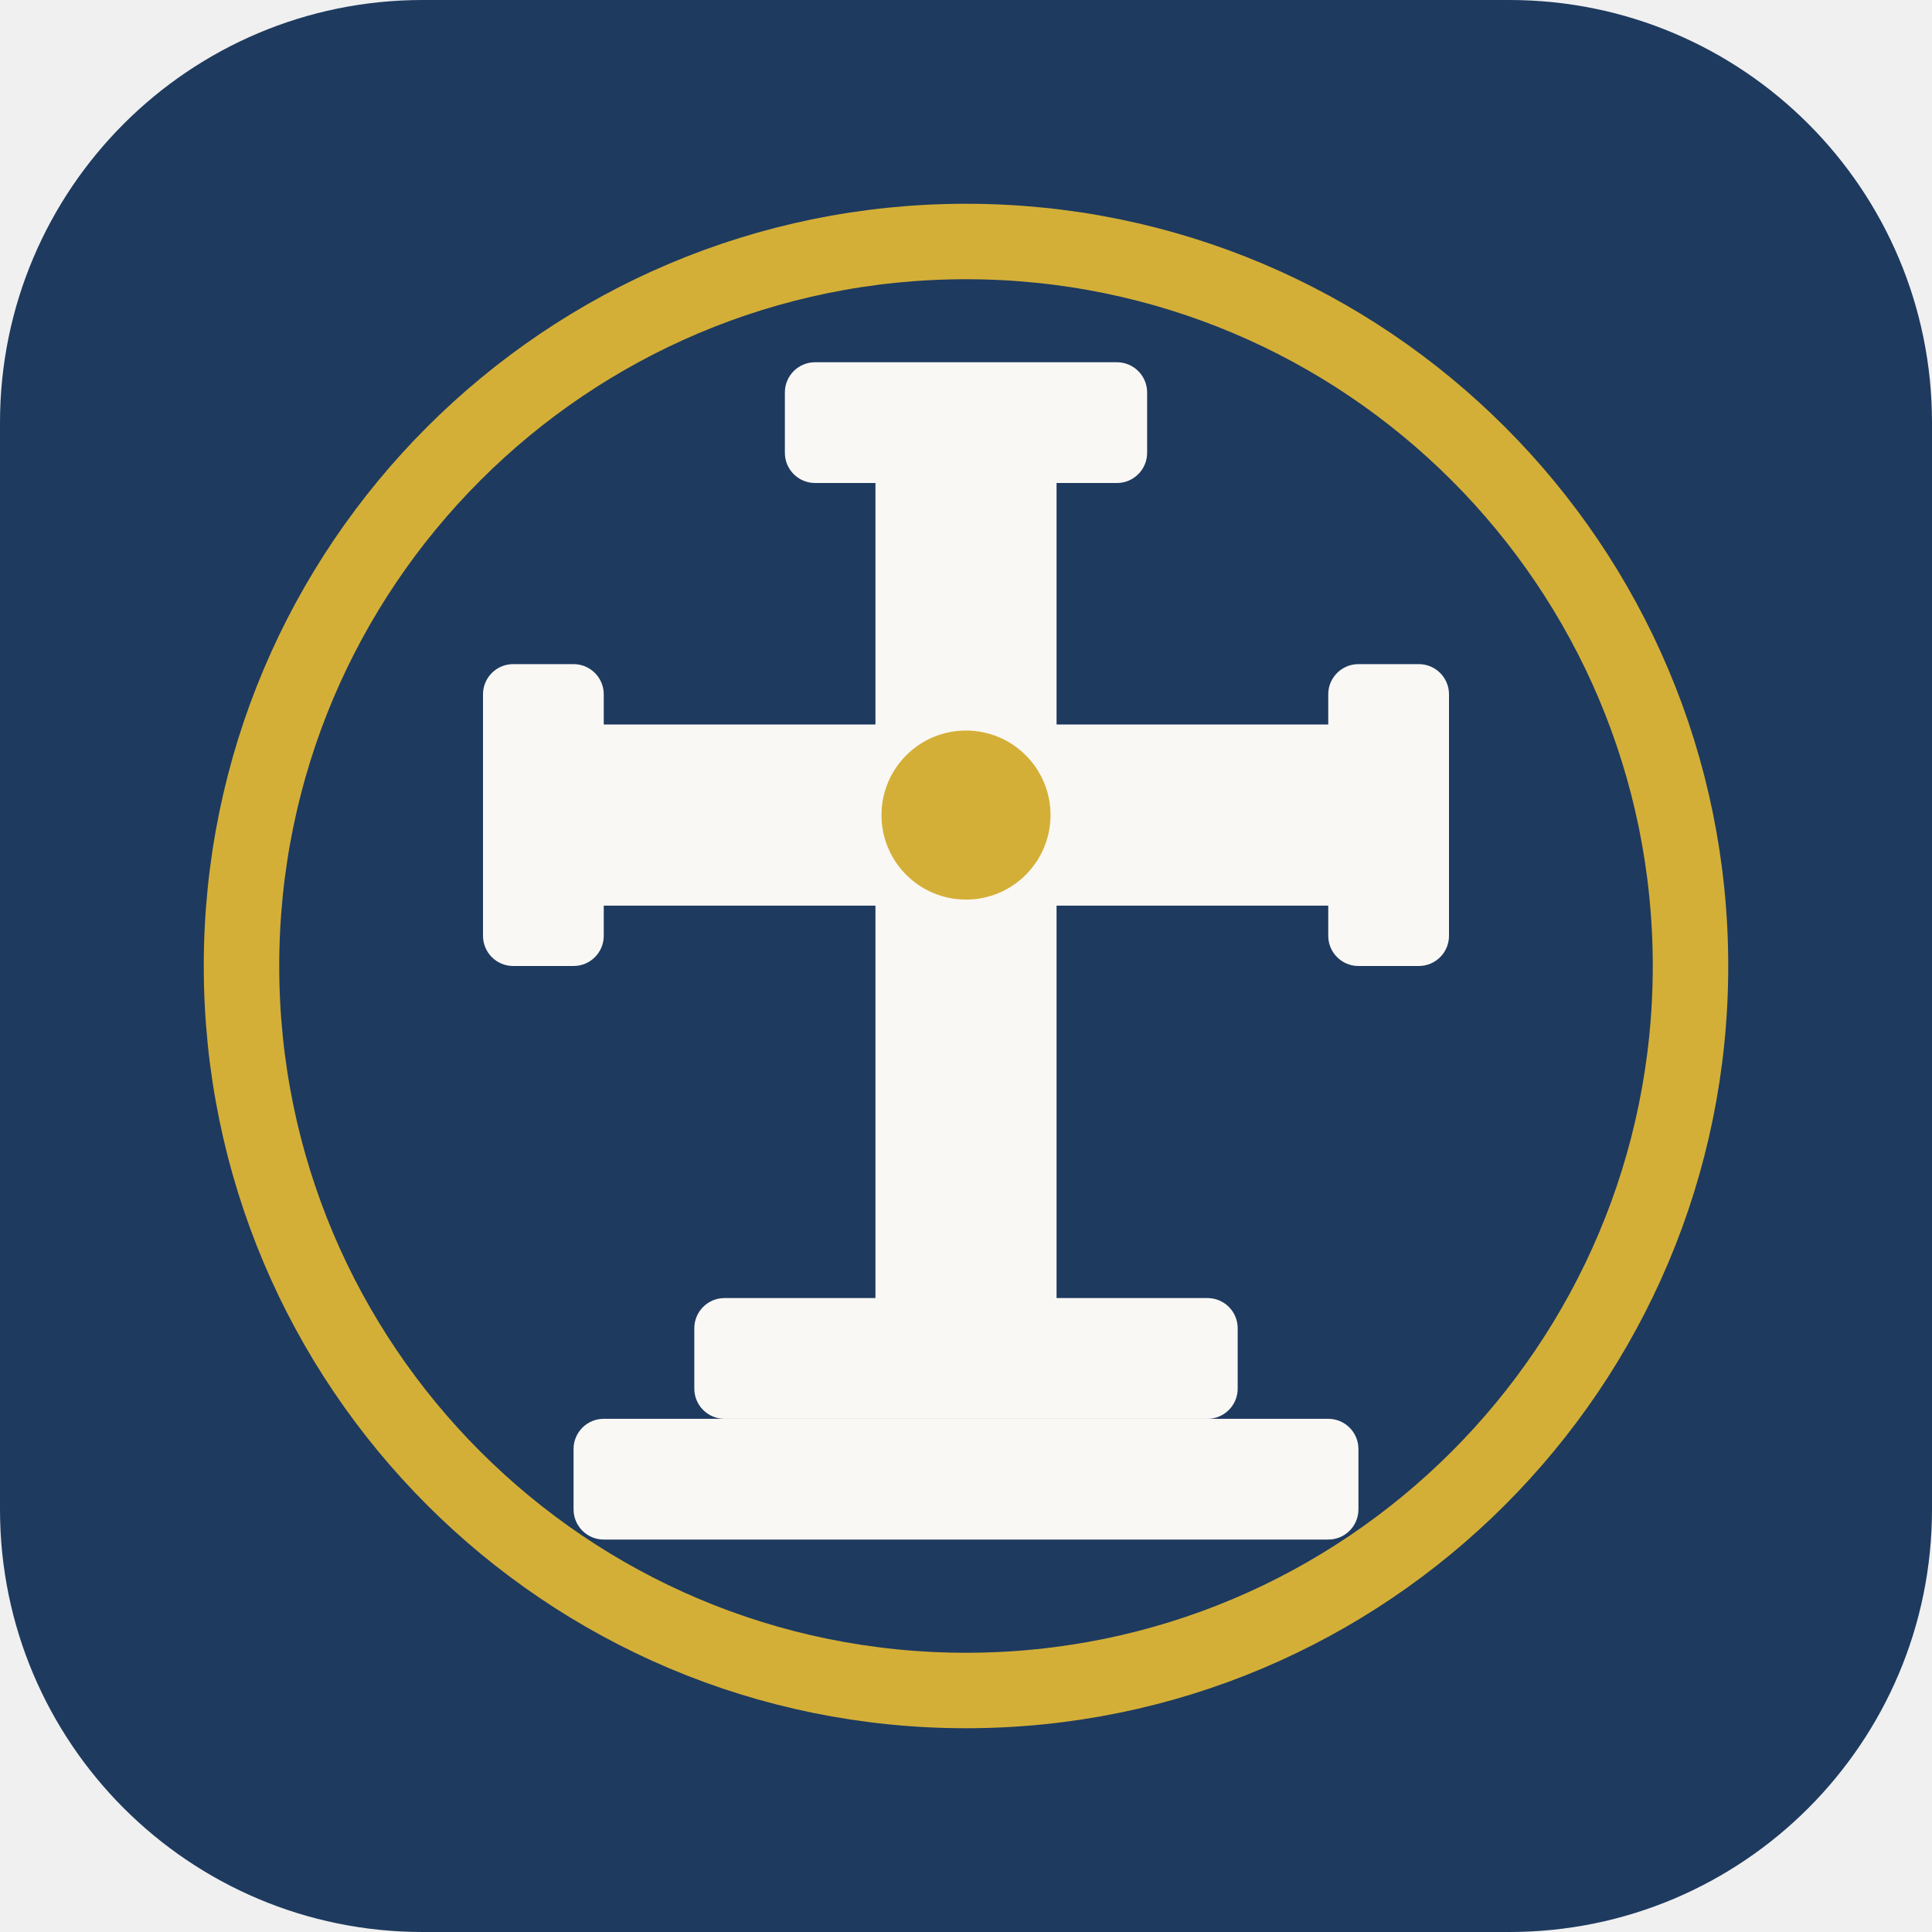
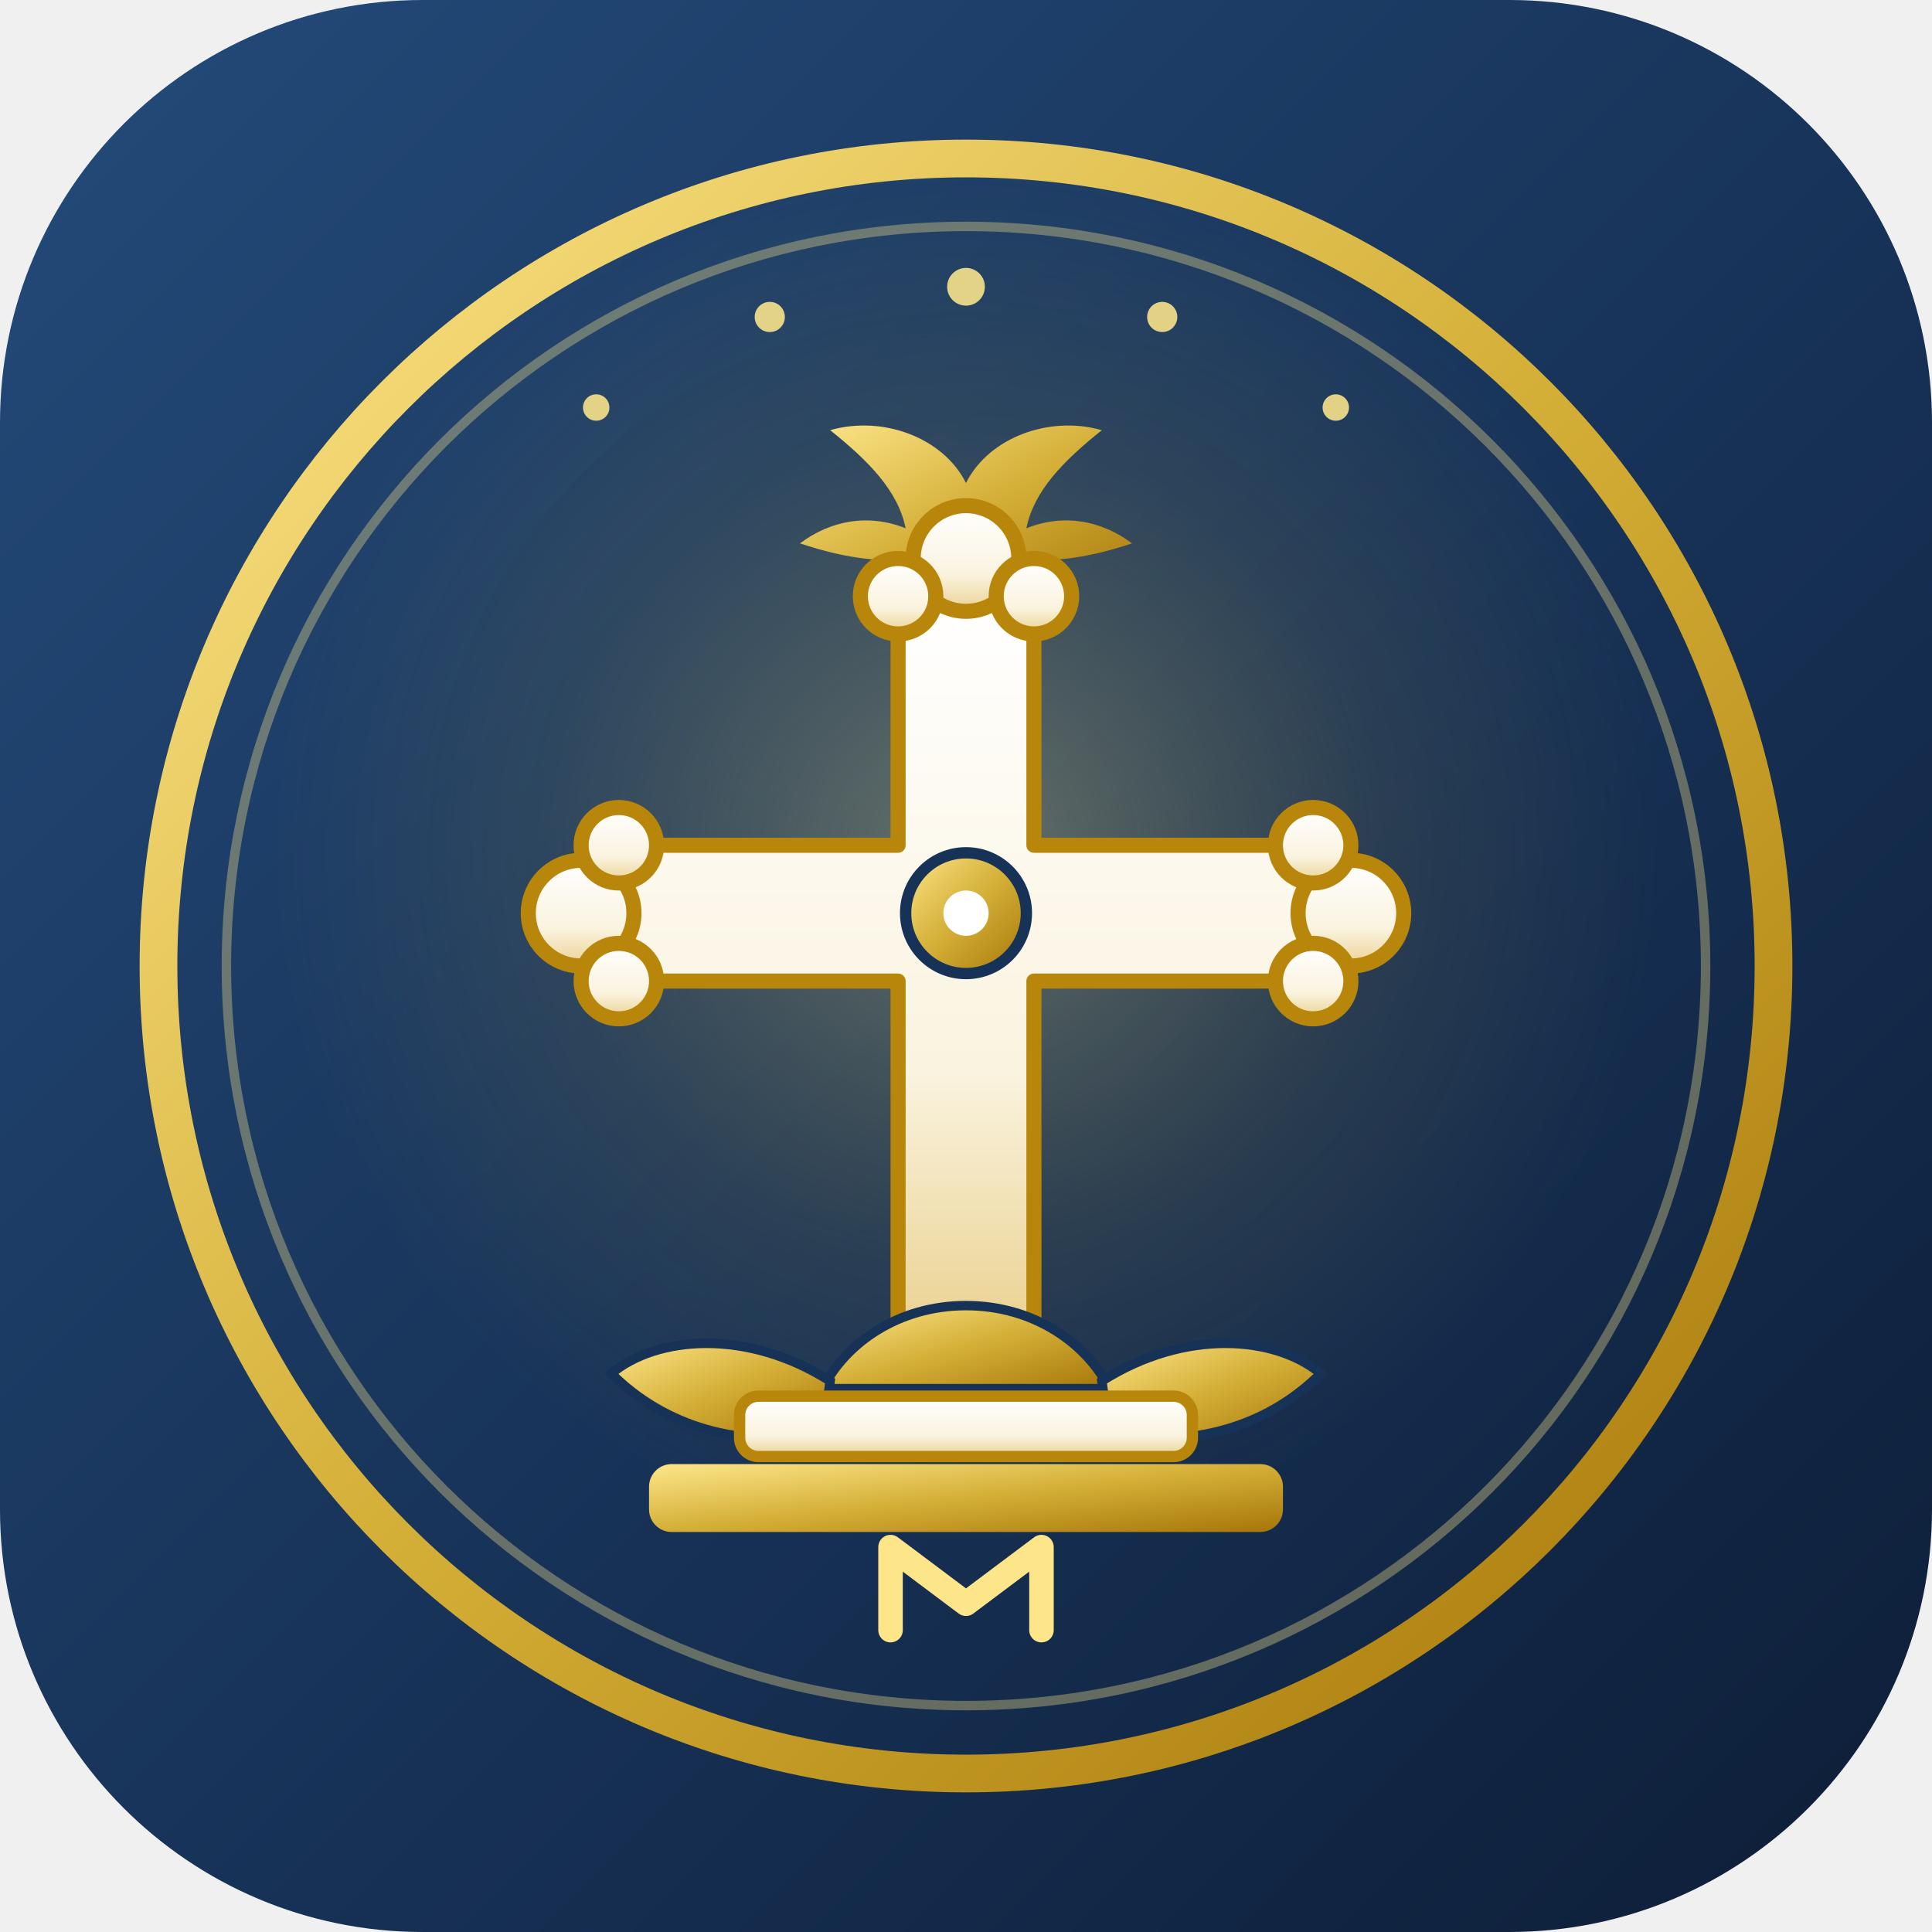
- <svg xmlns="http://www.w3.org/2000/svg" viewBox="0 0 64 64">
-   <rect width="64" height="64" rx="14" fill="#1E3A5F" />
-   <circle cx="32" cy="32" r="24" fill="none" stroke="#D4AF37" stroke-width="2.5" />
-   <path fill="#FAF8F5" d="M29 14h6v10h11v6H35v14h-6V30H18v-6h11V14z" />
-   <rect x="26" y="12" width="12" height="4" rx="1" fill="#FAF8F5" />
-   <rect x="16" y="22" width="4" height="10" rx="1" fill="#FAF8F5" />
-   <rect x="44" y="22" width="4" height="10" rx="1" fill="#FAF8F5" />
-   <rect x="23" y="43" width="18" height="4" rx="1" fill="#FAF8F5" />
-   <rect x="19" y="47" width="26" height="4" rx="1" fill="#FAF8F5" />
-   <circle cx="32" cy="27" r="2.8" fill="#D4AF37" />
+ <svg xmlns="http://www.w3.org/2000/svg" viewBox="0 0 512 512" role="img" aria-label="St. Mary's Syro-Malabar Catholic Church Emblem">
+   <defs>
+     <linearGradient id="marianBg" x1="0" y1="0" x2="1" y2="1">
+       <stop offset="0%" stop-color="#244B7A" />
+       <stop offset="55%" stop-color="#173257" />
+       <stop offset="100%" stop-color="#0D1D36" />
+     </linearGradient>
+     <radialGradient id="haloGlow" cx="50%" cy="46%" r="44%">
+       <stop offset="0%" stop-color="#FDE68A" stop-opacity="0.34" />
+       <stop offset="60%" stop-color="#D4AF37" stop-opacity="0.10" />
+       <stop offset="100%" stop-color="#D4AF37" stop-opacity="0" />
+     </radialGradient>
+     <linearGradient id="goldRing" x1="0" y1="0" x2="1" y2="1">
+       <stop offset="0%" stop-color="#FDE68A" />
+       <stop offset="50%" stop-color="#D4AF37" />
+       <stop offset="100%" stop-color="#A67608" />
+     </linearGradient>
+     <linearGradient id="crossIvory" x1="0" y1="0" x2="0" y2="1">
+       <stop offset="0%" stop-color="#FFFFFF" />
+       <stop offset="65%" stop-color="#FAF3DF" />
+       <stop offset="100%" stop-color="#EAD292" />
+     </linearGradient>
+   </defs>
+   <rect width="512" height="512" rx="112" fill="url(#marianBg)" />
+   <circle cx="256" cy="242" r="210" fill="url(#haloGlow)" />
+   <circle cx="256" cy="256" r="214" fill="none" stroke="url(#goldRing)" stroke-width="10" />
+   <circle cx="256" cy="256" r="196" fill="none" stroke="#FDE68A" stroke-opacity="0.35" stroke-width="2.5" />
+   <g fill="#FDE68A" opacity="0.88">
+     <circle cx="256" cy="76" r="5" />
+     <circle cx="204" cy="84" r="4" />
+     <circle cx="308" cy="84" r="4" />
+     <circle cx="158" cy="108" r="3.5" />
+     <circle cx="354" cy="108" r="3.5" />
+   </g>
+   <g fill="url(#goldRing)">
+     <path d="M256 128c-6-12-22-18-36-14 10 8 18 16 20 26-10-4-20-2-28 4 12 4 24 6 36 3 4 5 8 10 8 14 0-4 4-9 8-14 12 3 24 1 36-3-8-6-18-8-28-4 2-10 10-18 20-26-14-4-30 2-36 14z" />
+   </g>
+   <g fill="url(#crossIvory)" stroke="#B8860B" stroke-width="4" stroke-linejoin="round">
+     <path d="M238 158h36v66h74v36h-74v92h-36v-92h-74v-36h74z" />
+     <circle cx="256" cy="148" r="14" />
+     <circle cx="238" cy="158" r="10" />
+     <circle cx="274" cy="158" r="10" />
+     <circle cx="154" cy="242" r="14" />
+     <circle cx="164" cy="224" r="10" />
+     <circle cx="164" cy="260" r="10" />
+     <circle cx="358" cy="242" r="14" />
+     <circle cx="348" cy="224" r="10" />
+     <circle cx="348" cy="260" r="10" />
+   </g>
+   <circle cx="256" cy="242" r="16" fill="url(#goldRing)" stroke="#173257" stroke-width="3" />
+   <circle cx="256" cy="242" r="6" fill="#FFFFFF" />
+   <g fill="url(#goldRing)" stroke="#173257" stroke-width="2.5">
+     <path d="M256 346c-18 0-32 10-38 22h76c-6-12-20-22-38-22z" />
+     <path d="M220 366c-22-14-46-12-58-2 14 14 34 20 56 16z" />
+     <path d="M292 366c22-14 46-12 58-2-14 14-34 20-56 16z" />
+   </g>
+   <rect x="196" y="370" width="120" height="16" rx="5" fill="url(#crossIvory)" stroke="#B8860B" stroke-width="3" />
+   <rect x="172" y="388" width="168" height="18" rx="6" fill="url(#goldRing)" />
+   <path d="M236 432v-22l20 15 20-15v22" fill="none" stroke="#FDE68A" stroke-width="6.5" stroke-linecap="round" stroke-linejoin="round" />
</svg>
